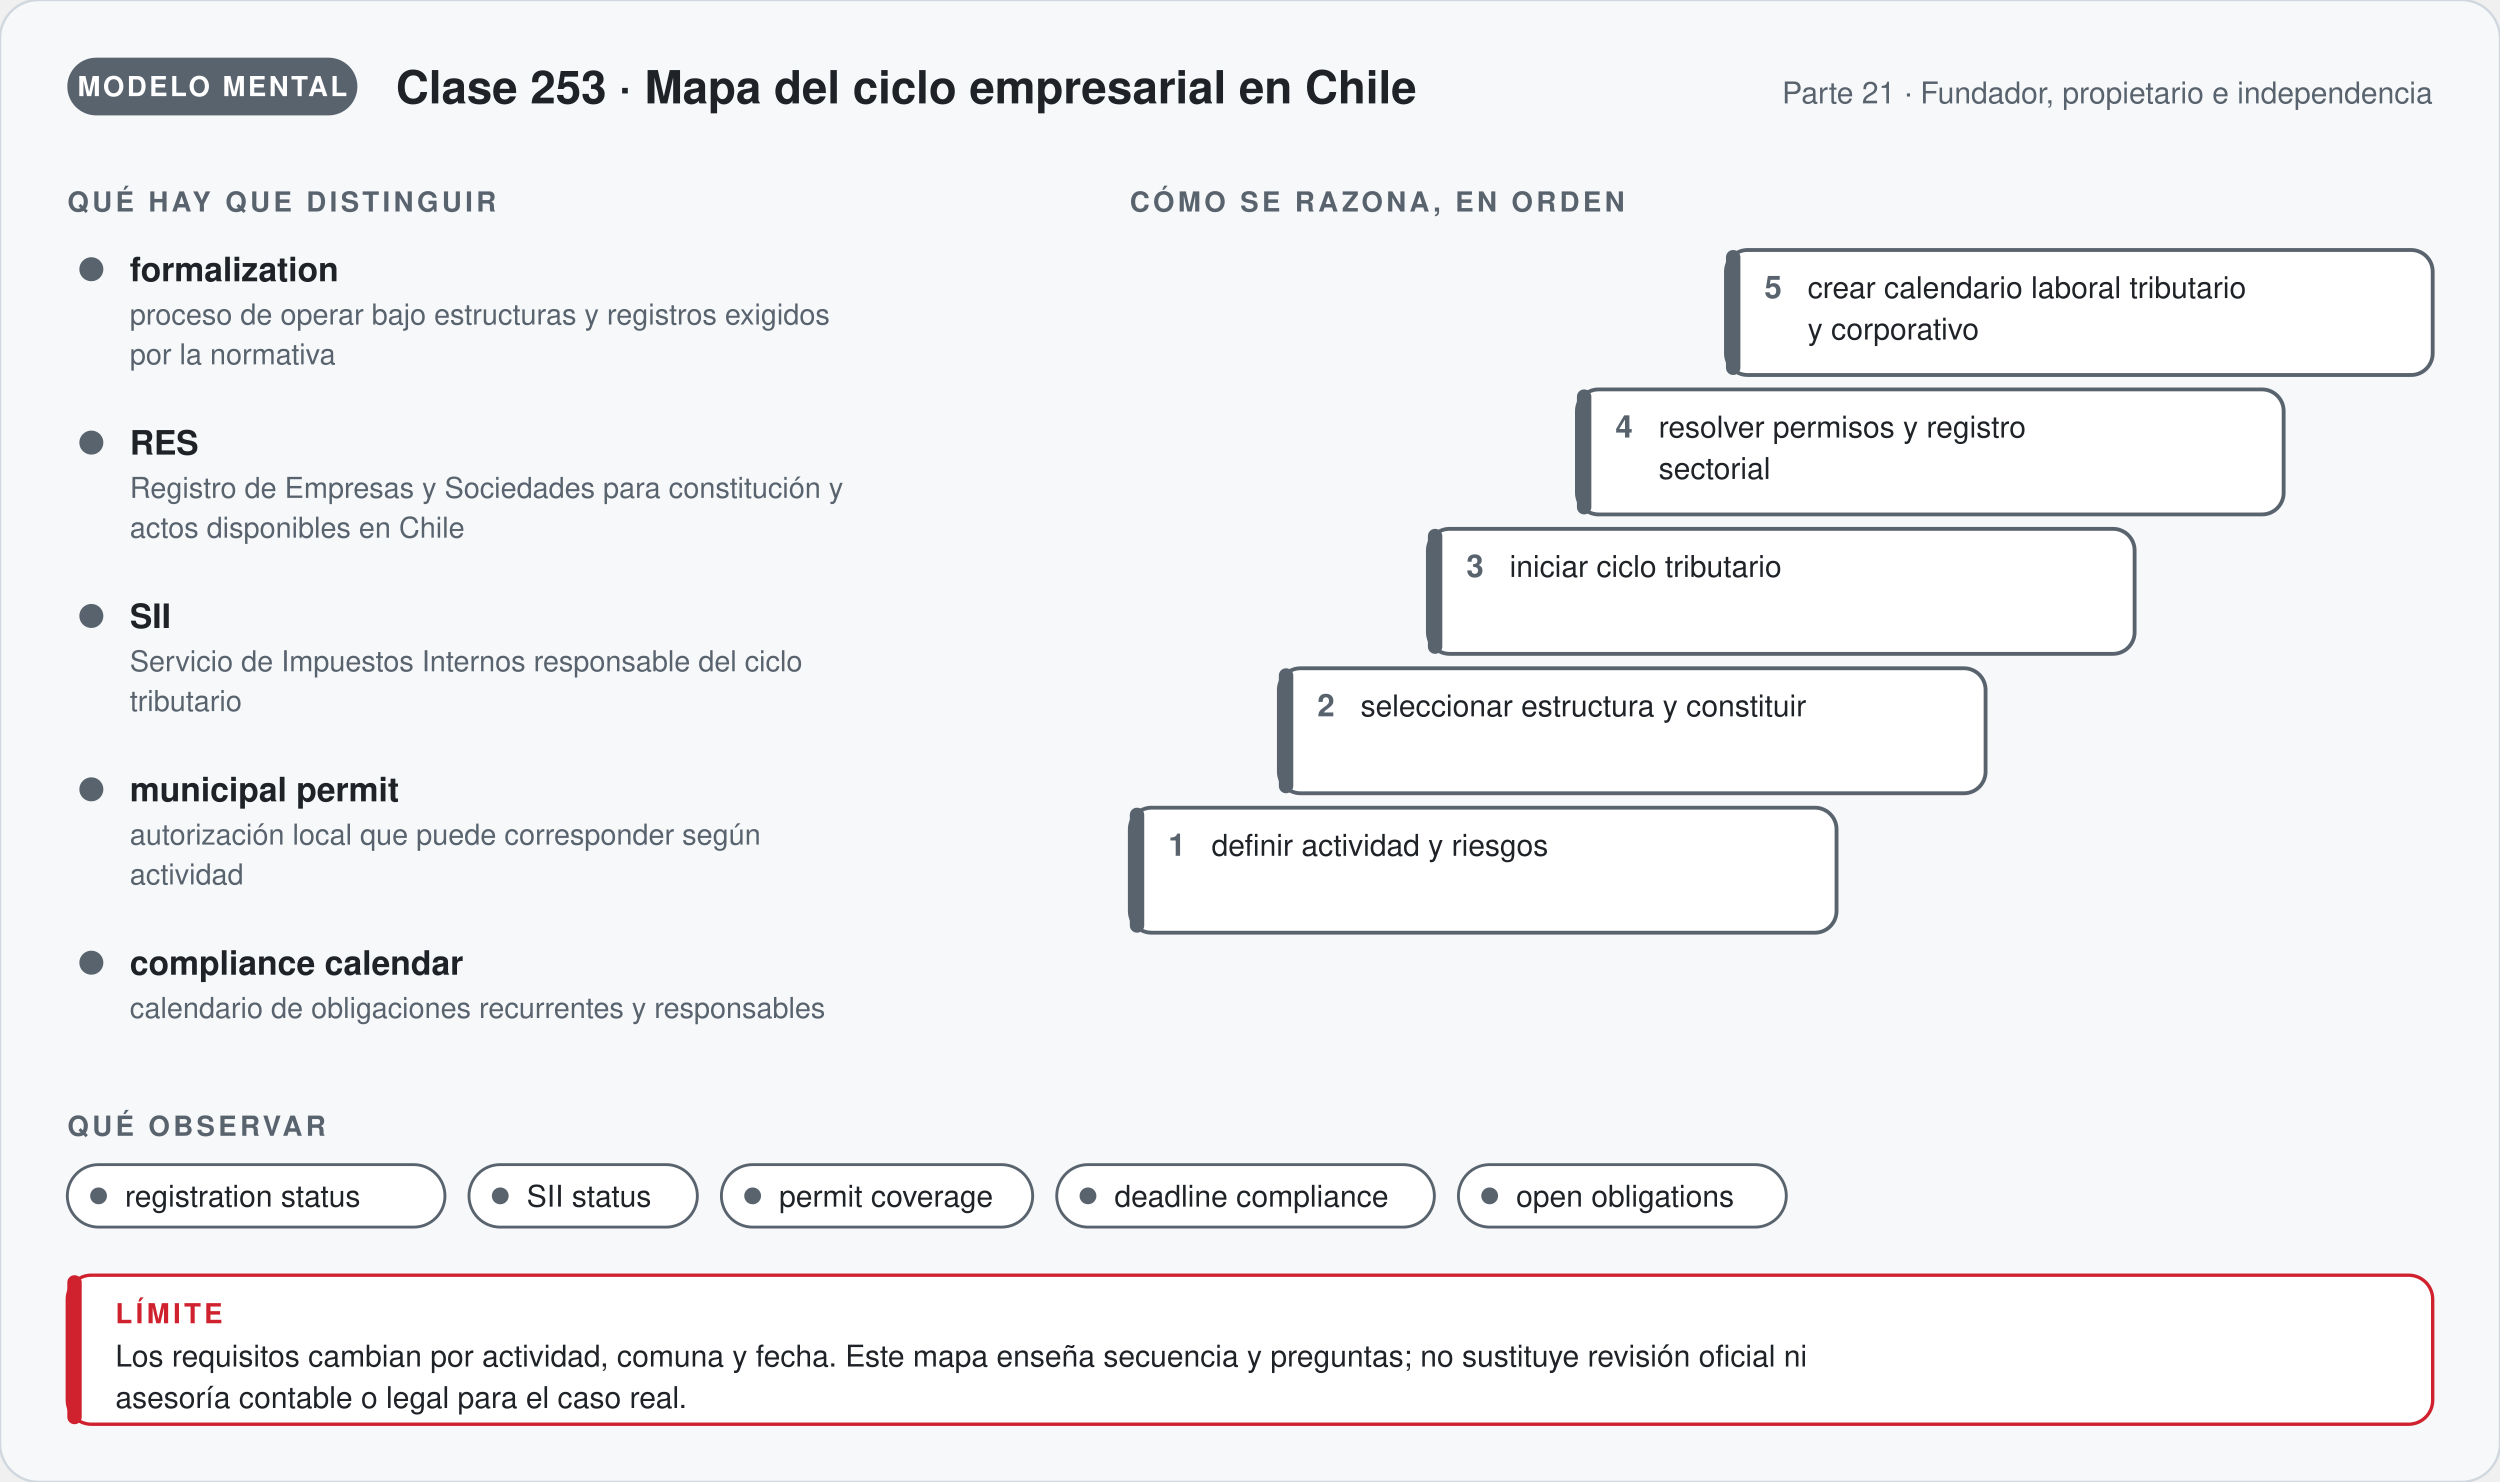
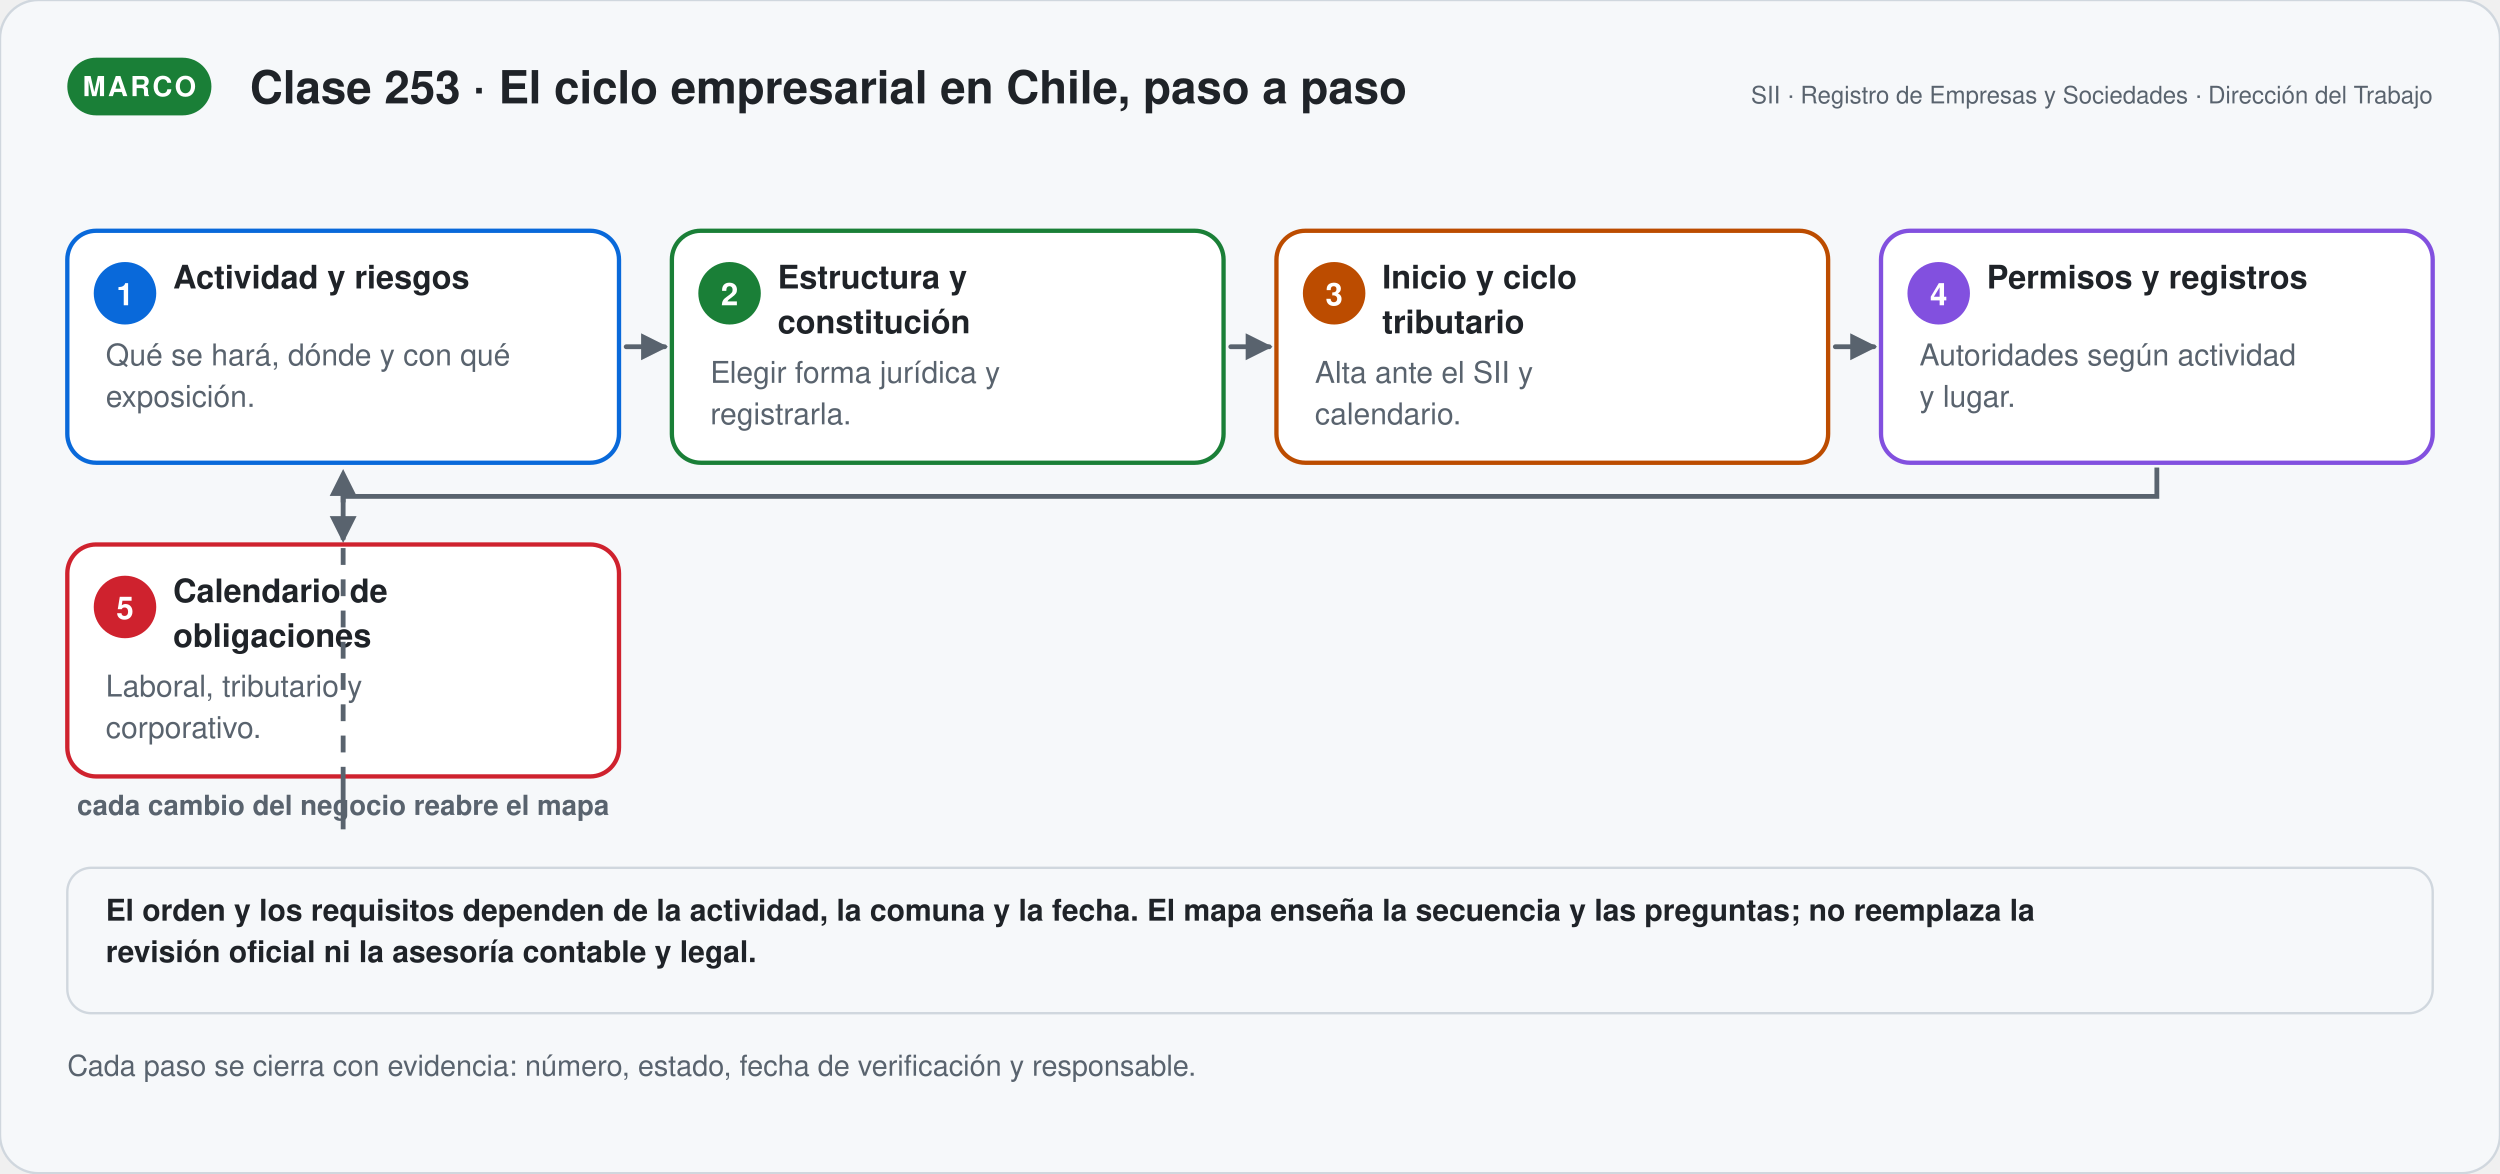
- <svg xmlns="http://www.w3.org/2000/svg" viewBox="0 0 1040 616.48" width="1040" role="img" aria-labelledby="t-g253 d-g253" font-family="'Segoe UI', 'Helvetica Neue', Helvetica, Arial, sans-serif">
+ <svg xmlns="http://www.w3.org/2000/svg" viewBox="0 0 1040 488.06" width="1040" role="img" aria-labelledby="t-s253 d-s253" font-family="'Segoe UI', 'Helvetica Neue', Helvetica, Arial, sans-serif">
  <defs>
-     <marker id="p-g253" viewBox="0 0 10 10" refX="8" refY="5" markerWidth="7" markerHeight="7" orient="auto">
+     <marker id="p-s253" viewBox="0 0 10 10" refX="8" refY="5" markerWidth="7" markerHeight="7" orient="auto">
      <path d="M1,1 L9,5 L1,9 Z" fill="#59636e" />
    </marker>
  </defs>
-   <rect width="1040" height="616.48" rx="16" fill="#f6f8fa" stroke="#d0d7de" />
-   <rect x="28" y="24" width="120.67" height="24" rx="12" fill="#59636e" />
-   <text x="88.335" y="40" font-size="11.5" font-weight="700" fill="#ffffff" text-anchor="middle" letter-spacing="1">MODELO MENTAL</text>
-   <text x="164.67" y="43" font-size="19" font-weight="700" fill="#1f2328" text-anchor="start">Clase 253 · Mapa del ciclo empresarial en Chile</text>
-   <text x="1012" y="43" font-size="12.5" font-weight="400" fill="#59636e" text-anchor="end">Parte 21 · Fundador, propietario e independencia</text>
-   <text x="28" y="88" font-size="11.5" font-weight="700" fill="#59636e" text-anchor="start" letter-spacing="1.4">QUÉ HAY QUE DISTINGUIR</text>
-   <circle cx="38" cy="112" r="5" fill="#59636e" />
-   <text x="54" y="117" font-size="14" font-weight="700" fill="#1f2328" text-anchor="start">formalization</text>
-   <text x="54" y="135" font-size="12" font-weight="400" fill="#59636e" text-anchor="start">proceso de operar bajo estructuras y registros exigidos</text>
-   <text x="54" y="151.56" font-size="12" font-weight="400" fill="#59636e" text-anchor="start">por la normativa</text>
-   <circle cx="38" cy="184.12" r="5" fill="#59636e" />
-   <text x="54" y="189.12" font-size="14" font-weight="700" fill="#1f2328" text-anchor="start">RES</text>
-   <text x="54" y="207.12" font-size="12" font-weight="400" fill="#59636e" text-anchor="start">Registro de Empresas y Sociedades para constitución y</text>
-   <text x="54" y="223.68" font-size="12" font-weight="400" fill="#59636e" text-anchor="start">actos disponibles en Chile</text>
-   <circle cx="38" cy="256.24" r="5" fill="#59636e" />
-   <text x="54" y="261.24" font-size="14" font-weight="700" fill="#1f2328" text-anchor="start">SII</text>
-   <text x="54" y="279.24" font-size="12" font-weight="400" fill="#59636e" text-anchor="start">Servicio de Impuestos Internos responsable del ciclo</text>
-   <text x="54" y="295.8" font-size="12" font-weight="400" fill="#59636e" text-anchor="start">tributario</text>
-   <circle cx="38" cy="328.36" r="5" fill="#59636e" />
-   <text x="54" y="333.36" font-size="14" font-weight="700" fill="#1f2328" text-anchor="start">municipal permit</text>
-   <text x="54" y="351.36" font-size="12" font-weight="400" fill="#59636e" text-anchor="start">autorización local que puede corresponder según</text>
-   <text x="54" y="367.92" font-size="12" font-weight="400" fill="#59636e" text-anchor="start">actividad</text>
-   <circle cx="38" cy="400.48" r="5" fill="#59636e" />
-   <text x="54" y="405.48" font-size="14" font-weight="700" fill="#1f2328" text-anchor="start">compliance calendar</text>
-   <text x="54" y="423.48" font-size="12" font-weight="400" fill="#59636e" text-anchor="start">calendario de obligaciones recurrentes y responsables</text>
-   <text x="470" y="88" font-size="11.5" font-weight="700" fill="#59636e" text-anchor="start" letter-spacing="1.4">CÓMO SE RAZONA, EN ORDEN</text>
-   <rect x="470" y="336" width="294" height="52" rx="9" fill="#ffffff" stroke="#59636e" stroke-width="1.6" />
-   <rect x="470" y="336" width="6" height="52" rx="3" fill="#59636e" />
-   <text x="486" y="356" font-size="13" font-weight="800" fill="#59636e" text-anchor="start">1</text>
-   <text x="504" y="356" font-size="12.5" font-weight="400" fill="#1f2328" text-anchor="start">definir actividad y riesgos</text>
-   <rect x="532" y="278" width="294" height="52" rx="9" fill="#ffffff" stroke="#59636e" stroke-width="1.6" />
-   <rect x="532" y="278" width="6" height="52" rx="3" fill="#59636e" />
-   <text x="548" y="298" font-size="13" font-weight="800" fill="#59636e" text-anchor="start">2</text>
-   <text x="566" y="298" font-size="12.5" font-weight="400" fill="#1f2328" text-anchor="start">seleccionar estructura y constituir</text>
-   <rect x="594" y="220" width="294" height="52" rx="9" fill="#ffffff" stroke="#59636e" stroke-width="1.6" />
-   <rect x="594" y="220" width="6" height="52" rx="3" fill="#59636e" />
-   <text x="610" y="240" font-size="13" font-weight="800" fill="#59636e" text-anchor="start">3</text>
-   <text x="628" y="240" font-size="12.5" font-weight="400" fill="#1f2328" text-anchor="start">iniciar ciclo tributario</text>
-   <rect x="656" y="162" width="294" height="52" rx="9" fill="#ffffff" stroke="#59636e" stroke-width="1.6" />
-   <rect x="656" y="162" width="6" height="52" rx="3" fill="#59636e" />
-   <text x="672" y="182" font-size="13" font-weight="800" fill="#59636e" text-anchor="start">4</text>
-   <text x="690" y="182" font-size="12.5" font-weight="400" fill="#1f2328" text-anchor="start">resolver permisos y registro</text>
-   <text x="690" y="199.25" font-size="12.5" font-weight="400" fill="#1f2328" text-anchor="start">sectorial</text>
-   <rect x="718" y="104" width="294" height="52" rx="9" fill="#ffffff" stroke="#59636e" stroke-width="1.6" />
-   <rect x="718" y="104" width="6" height="52" rx="3" fill="#59636e" />
-   <text x="734" y="124" font-size="13" font-weight="800" fill="#59636e" text-anchor="start">5</text>
-   <text x="752" y="124" font-size="12.5" font-weight="400" fill="#1f2328" text-anchor="start">crear calendario laboral tributario</text>
-   <text x="752" y="141.25" font-size="12.5" font-weight="400" fill="#1f2328" text-anchor="start">y corporativo</text>
-   <text x="28" y="472.48" font-size="11.5" font-weight="700" fill="#59636e" text-anchor="start" letter-spacing="1.4">QUÉ OBSERVAR</text>
-   <rect x="28" y="484.48" width="157.1" height="26" rx="13" fill="#ffffff" stroke="#59636e" stroke-width="1.2" />
-   <circle cx="41" cy="497.48" r="3.5" fill="#59636e" />
-   <text x="52" y="501.98" font-size="12.5" font-weight="400" fill="#1f2328" text-anchor="start">registration status</text>
-   <rect x="195.1" y="484.48" width="95" height="26" rx="13" fill="#ffffff" stroke="#59636e" stroke-width="1.2" />
-   <circle cx="208.1" cy="497.48" r="3.5" fill="#59636e" />
-   <text x="219.1" y="501.98" font-size="12.5" font-weight="400" fill="#1f2328" text-anchor="start">SII status</text>
-   <rect x="300.1" y="484.48" width="129.5" height="26" rx="13" fill="#ffffff" stroke="#59636e" stroke-width="1.2" />
-   <circle cx="313.1" cy="497.48" r="3.5" fill="#59636e" />
-   <text x="324.1" y="501.98" font-size="12.5" font-weight="400" fill="#1f2328" text-anchor="start">permit coverage</text>
-   <rect x="439.6" y="484.48" width="157.1" height="26" rx="13" fill="#ffffff" stroke="#59636e" stroke-width="1.2" />
-   <circle cx="452.6" cy="497.48" r="3.5" fill="#59636e" />
-   <text x="463.6" y="501.98" font-size="12.5" font-weight="400" fill="#1f2328" text-anchor="start">deadline compliance</text>
-   <rect x="606.7" y="484.48" width="136.4" height="26" rx="13" fill="#ffffff" stroke="#59636e" stroke-width="1.2" />
-   <circle cx="619.7" cy="497.48" r="3.5" fill="#59636e" />
-   <text x="630.7" y="501.98" font-size="12.5" font-weight="400" fill="#1f2328" text-anchor="start">open obligations</text>
-   <rect x="28" y="530.48" width="984" height="62" rx="10" fill="#ffffff" stroke="#cf222e" stroke-width="1.4" />
-   <rect x="28" y="530.48" width="6" height="62" rx="3" fill="#cf222e" />
-   <text x="48" y="550.48" font-size="11.5" font-weight="700" fill="#cf222e" text-anchor="start" letter-spacing="1.4">LÍMITE</text>
-   <text x="48" y="568.48" font-size="12.5" font-weight="400" fill="#1f2328" text-anchor="start">Los requisitos cambian por actividad, comuna y fecha. Este mapa enseña secuencia y preguntas; no sustituye revisión oficial ni</text>
-   <text x="48" y="585.73" font-size="12.5" font-weight="400" fill="#1f2328" text-anchor="start">asesoría contable o legal para el caso real.</text>
+   <rect width="1040" height="488.06" rx="16" fill="#f6f8fa" stroke="#d0d7de" />
+   <rect x="28" y="24" width="59.95" height="24" rx="12" fill="#1a7f37" />
+   <text x="57.975" y="40" font-size="11.5" font-weight="700" fill="#ffffff" text-anchor="middle" letter-spacing="1">MARCO</text>
+   <text x="103.95" y="43" font-size="19" font-weight="700" fill="#1f2328" text-anchor="start">Clase 253 · El ciclo empresarial en Chile, paso a paso</text>
+   <text x="1012" y="43" font-size="10" font-weight="400" fill="#59636e" text-anchor="end">SII · Registro de Empresas y Sociedades · Dirección del Trabajo</text>
+   <rect x="28" y="96" width="229.5" height="96.5" rx="12" fill="#ffffff" stroke="#0969da" stroke-width="1.8" />
+   <circle cx="52.0" cy="122.0" r="13" fill="#0969da" />
+   <text x="52" y="127" font-size="13" font-weight="700" fill="#ffffff" text-anchor="middle">1</text>
+   <text x="72" y="120" font-size="13.5" font-weight="700" fill="#1f2328" text-anchor="start">Actividad y riesgos</text>
+   <text x="44" y="152" font-size="12.5" font-weight="400" fill="#59636e" text-anchor="start">Qué se hará, dónde y con qué</text>
+   <text x="44" y="169.25" font-size="12.5" font-weight="400" fill="#59636e" text-anchor="start">exposición.</text>
+   <path d="M260.5,144.25 L276.5,144.25" stroke="#59636e" stroke-width="2" fill="none" stroke-linecap="round" marker-end="url(#p-s253)" />
+   <rect x="279.5" y="96" width="229.5" height="96.5" rx="12" fill="#ffffff" stroke="#1a7f37" stroke-width="1.8" />
+   <circle cx="303.5" cy="122.0" r="13" fill="#1a7f37" />
+   <text x="303.5" y="127" font-size="13" font-weight="700" fill="#ffffff" text-anchor="middle">2</text>
+   <text x="323.5" y="120" font-size="13.5" font-weight="700" fill="#1f2328" text-anchor="start">Estructura y</text>
+   <text x="323.5" y="138.63" font-size="13.5" font-weight="700" fill="#1f2328" text-anchor="start">constitución</text>
+   <text x="295.5" y="159.26" font-size="12.5" font-weight="400" fill="#59636e" text-anchor="start">Elegir forma jurídica y</text>
+   <text x="295.5" y="176.51" font-size="12.5" font-weight="400" fill="#59636e" text-anchor="start">registrarla.</text>
+   <path d="M512,144.25 L528,144.25" stroke="#59636e" stroke-width="2" fill="none" stroke-linecap="round" marker-end="url(#p-s253)" />
+   <rect x="531" y="96" width="229.5" height="96.5" rx="12" fill="#ffffff" stroke="#bc4c00" stroke-width="1.8" />
+   <circle cx="555.0" cy="122.0" r="13" fill="#bc4c00" />
+   <text x="555" y="127" font-size="13" font-weight="700" fill="#ffffff" text-anchor="middle">3</text>
+   <text x="575" y="120" font-size="13.5" font-weight="700" fill="#1f2328" text-anchor="start">Inicio y ciclo</text>
+   <text x="575" y="138.63" font-size="13.5" font-weight="700" fill="#1f2328" text-anchor="start">tributario</text>
+   <text x="547" y="159.26" font-size="12.5" font-weight="400" fill="#59636e" text-anchor="start">Alta ante el SII y</text>
+   <text x="547" y="176.51" font-size="12.5" font-weight="400" fill="#59636e" text-anchor="start">calendario.</text>
+   <path d="M763.5,144.25 L779.5,144.25" stroke="#59636e" stroke-width="2" fill="none" stroke-linecap="round" marker-end="url(#p-s253)" />
+   <rect x="782.5" y="96" width="229.5" height="96.5" rx="12" fill="#ffffff" stroke="#8250df" stroke-width="1.8" />
+   <circle cx="806.5" cy="122.0" r="13" fill="#8250df" />
+   <text x="806.5" y="127" font-size="13" font-weight="700" fill="#ffffff" text-anchor="middle">4</text>
+   <text x="826.5" y="120" font-size="13.5" font-weight="700" fill="#1f2328" text-anchor="start">Permisos y registros</text>
+   <text x="798.5" y="152" font-size="12.5" font-weight="400" fill="#59636e" text-anchor="start">Autoridades según actividad</text>
+   <text x="798.5" y="169.25" font-size="12.5" font-weight="400" fill="#59636e" text-anchor="start">y lugar.</text>
+   <path d="M897.25,194.5 V206.5 H142.75 V224.5" stroke="#59636e" stroke-width="2" fill="none" marker-end="url(#p-s253)" />
+   <rect x="28" y="226.5" width="229.5" height="96.5" rx="12" fill="#ffffff" stroke="#cf222e" stroke-width="1.8" />
+   <circle cx="52.0" cy="252.5" r="13" fill="#cf222e" />
+   <text x="52" y="257.5" font-size="13" font-weight="700" fill="#ffffff" text-anchor="middle">5</text>
+   <text x="72" y="250.5" font-size="13.5" font-weight="700" fill="#1f2328" text-anchor="start">Calendario de</text>
+   <text x="72" y="269.13" font-size="13.5" font-weight="700" fill="#1f2328" text-anchor="start">obligaciones</text>
+   <text x="44" y="289.76" font-size="12.5" font-weight="400" fill="#59636e" text-anchor="start">Laboral, tributario y</text>
+   <text x="44" y="307.01" font-size="12.5" font-weight="400" fill="#59636e" text-anchor="start">corporativo.</text>
+   <path d="M142.75,325.0 V345.0 H142.75 V196.5" stroke="#59636e" stroke-width="2" fill="none" stroke-dasharray="7 6" marker-end="url(#p-s253)" />
+   <text x="142.75" y="339" font-size="11.5" font-weight="600" fill="#59636e" text-anchor="middle">cada cambio del negocio reabre el mapa</text>
+   <rect x="28" y="361" width="984" height="60.5" rx="10" fill="#f6f8fa" stroke="#d0d7de" stroke-width="1" />
+   <text x="44" y="383" font-size="12.5" font-weight="600" fill="#1f2328" text-anchor="start">El orden y los requisitos dependen de la actividad, la comuna y la fecha. El mapa enseña la secuencia y las preguntas; no reemplaza la</text>
+   <text x="44" y="400.25" font-size="12.5" font-weight="600" fill="#1f2328" text-anchor="start">revisión oficial ni la asesoría contable y legal.</text>
+   <text x="28" y="447.5" font-size="12" font-weight="400" fill="#59636e" text-anchor="start">Cada paso se cierra con evidencia: número, estado, fecha de verificación y responsable.</text>
</svg>
